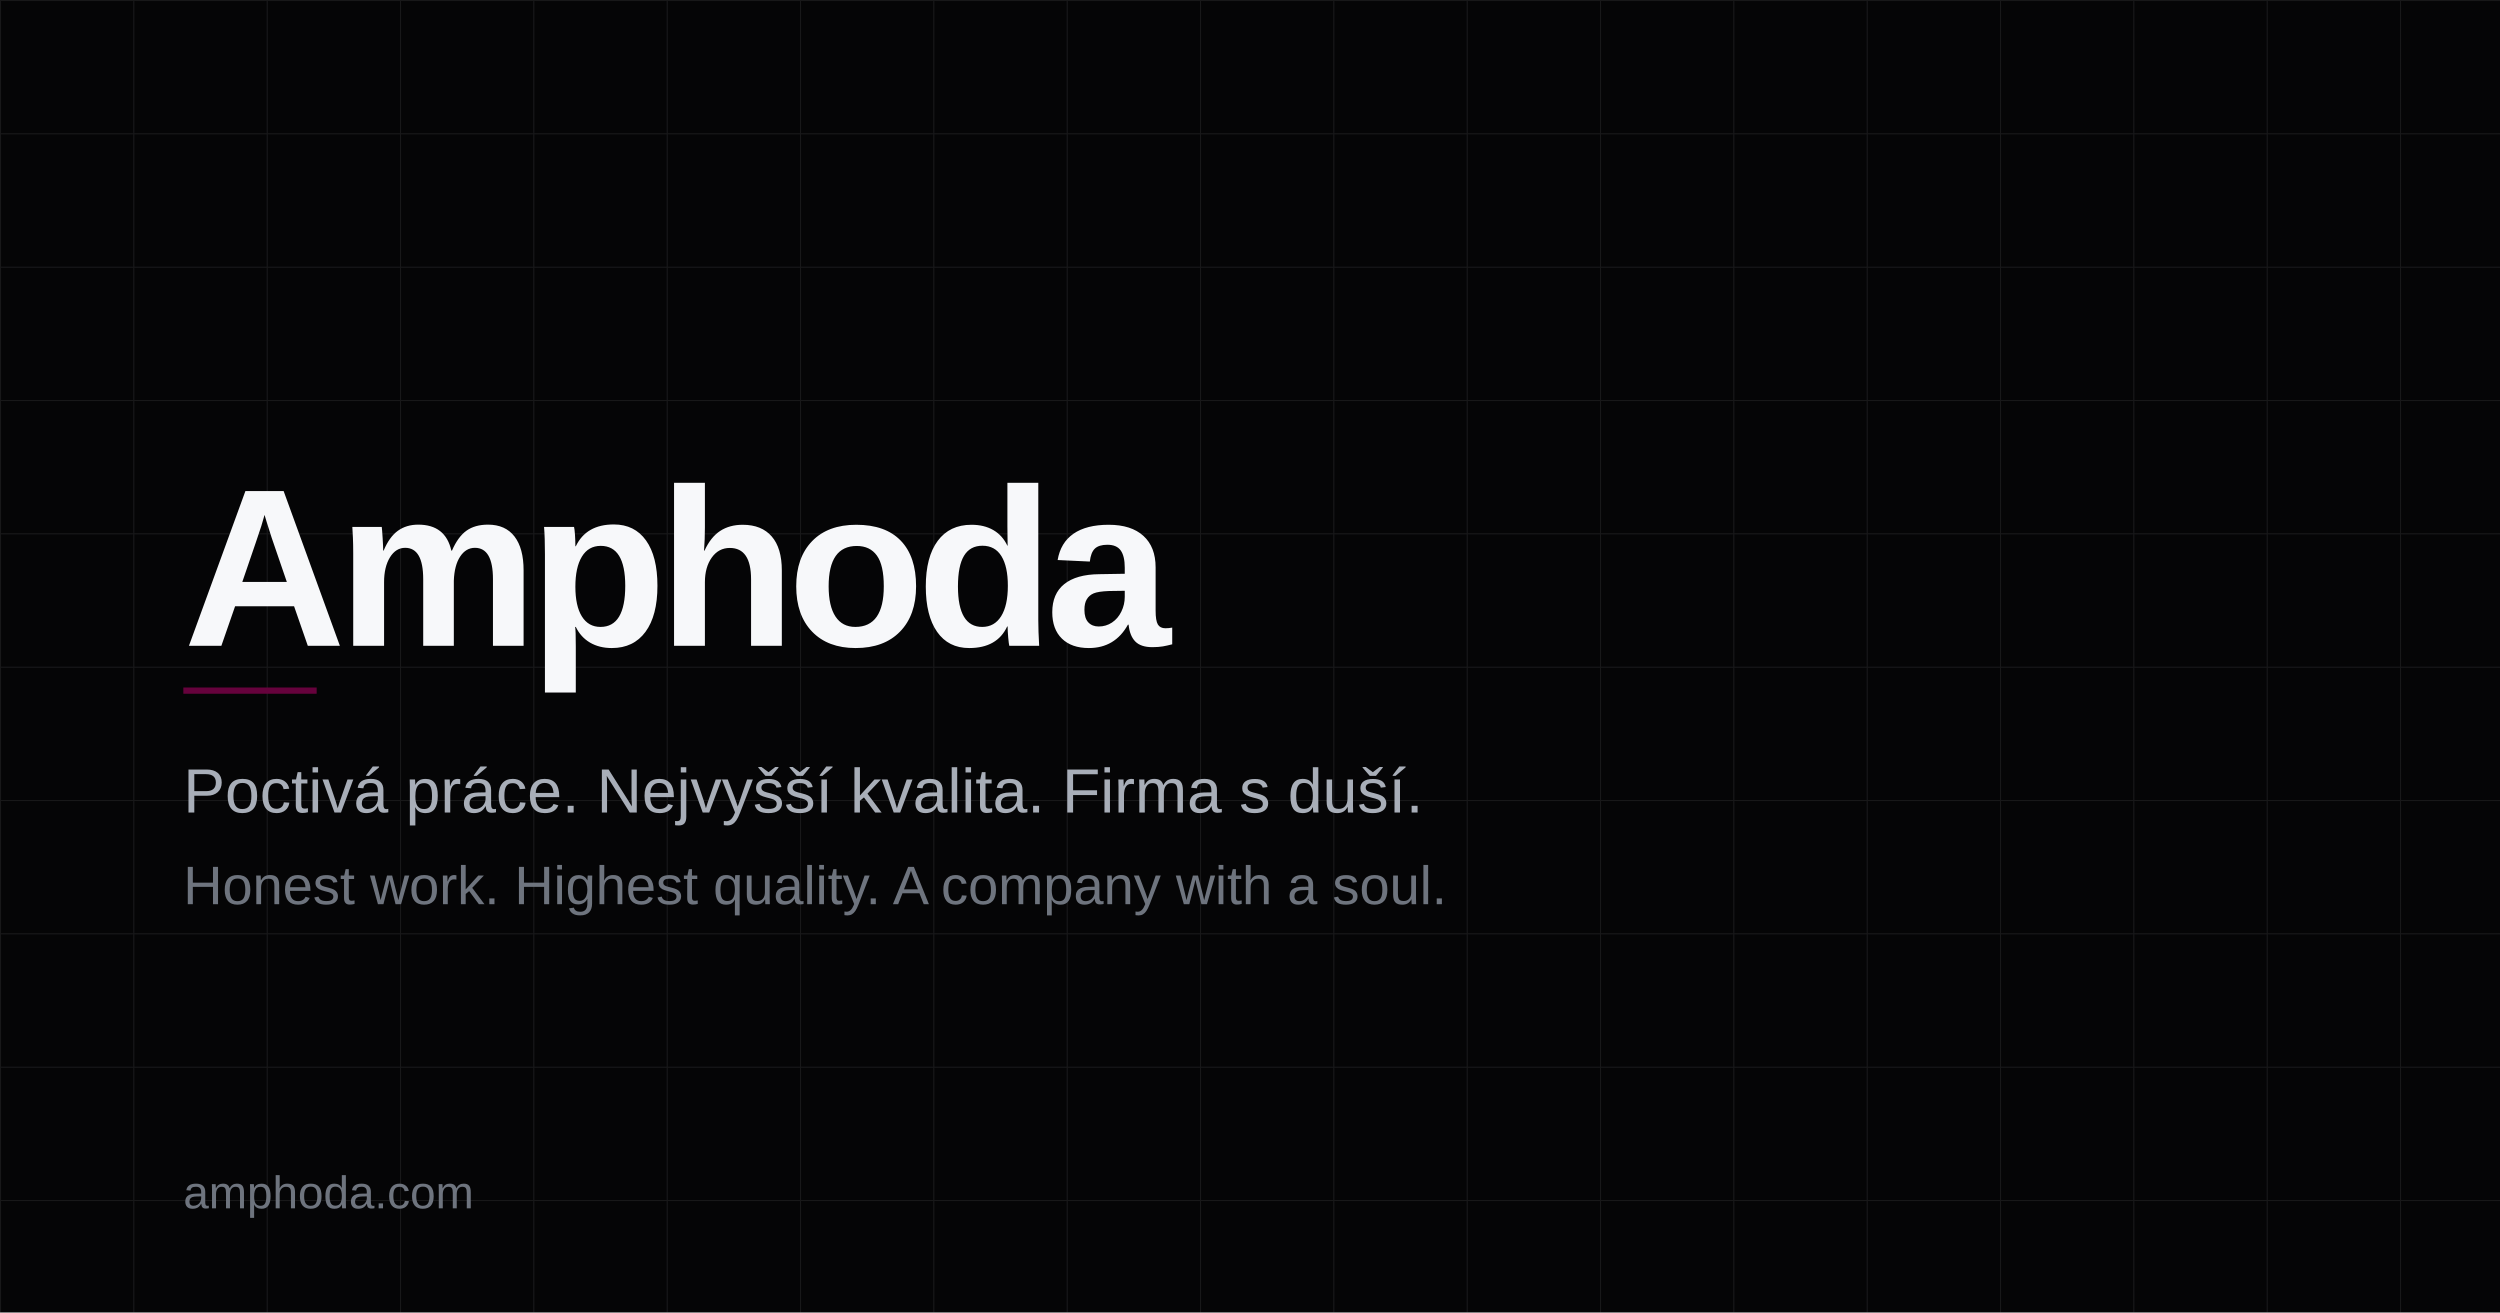
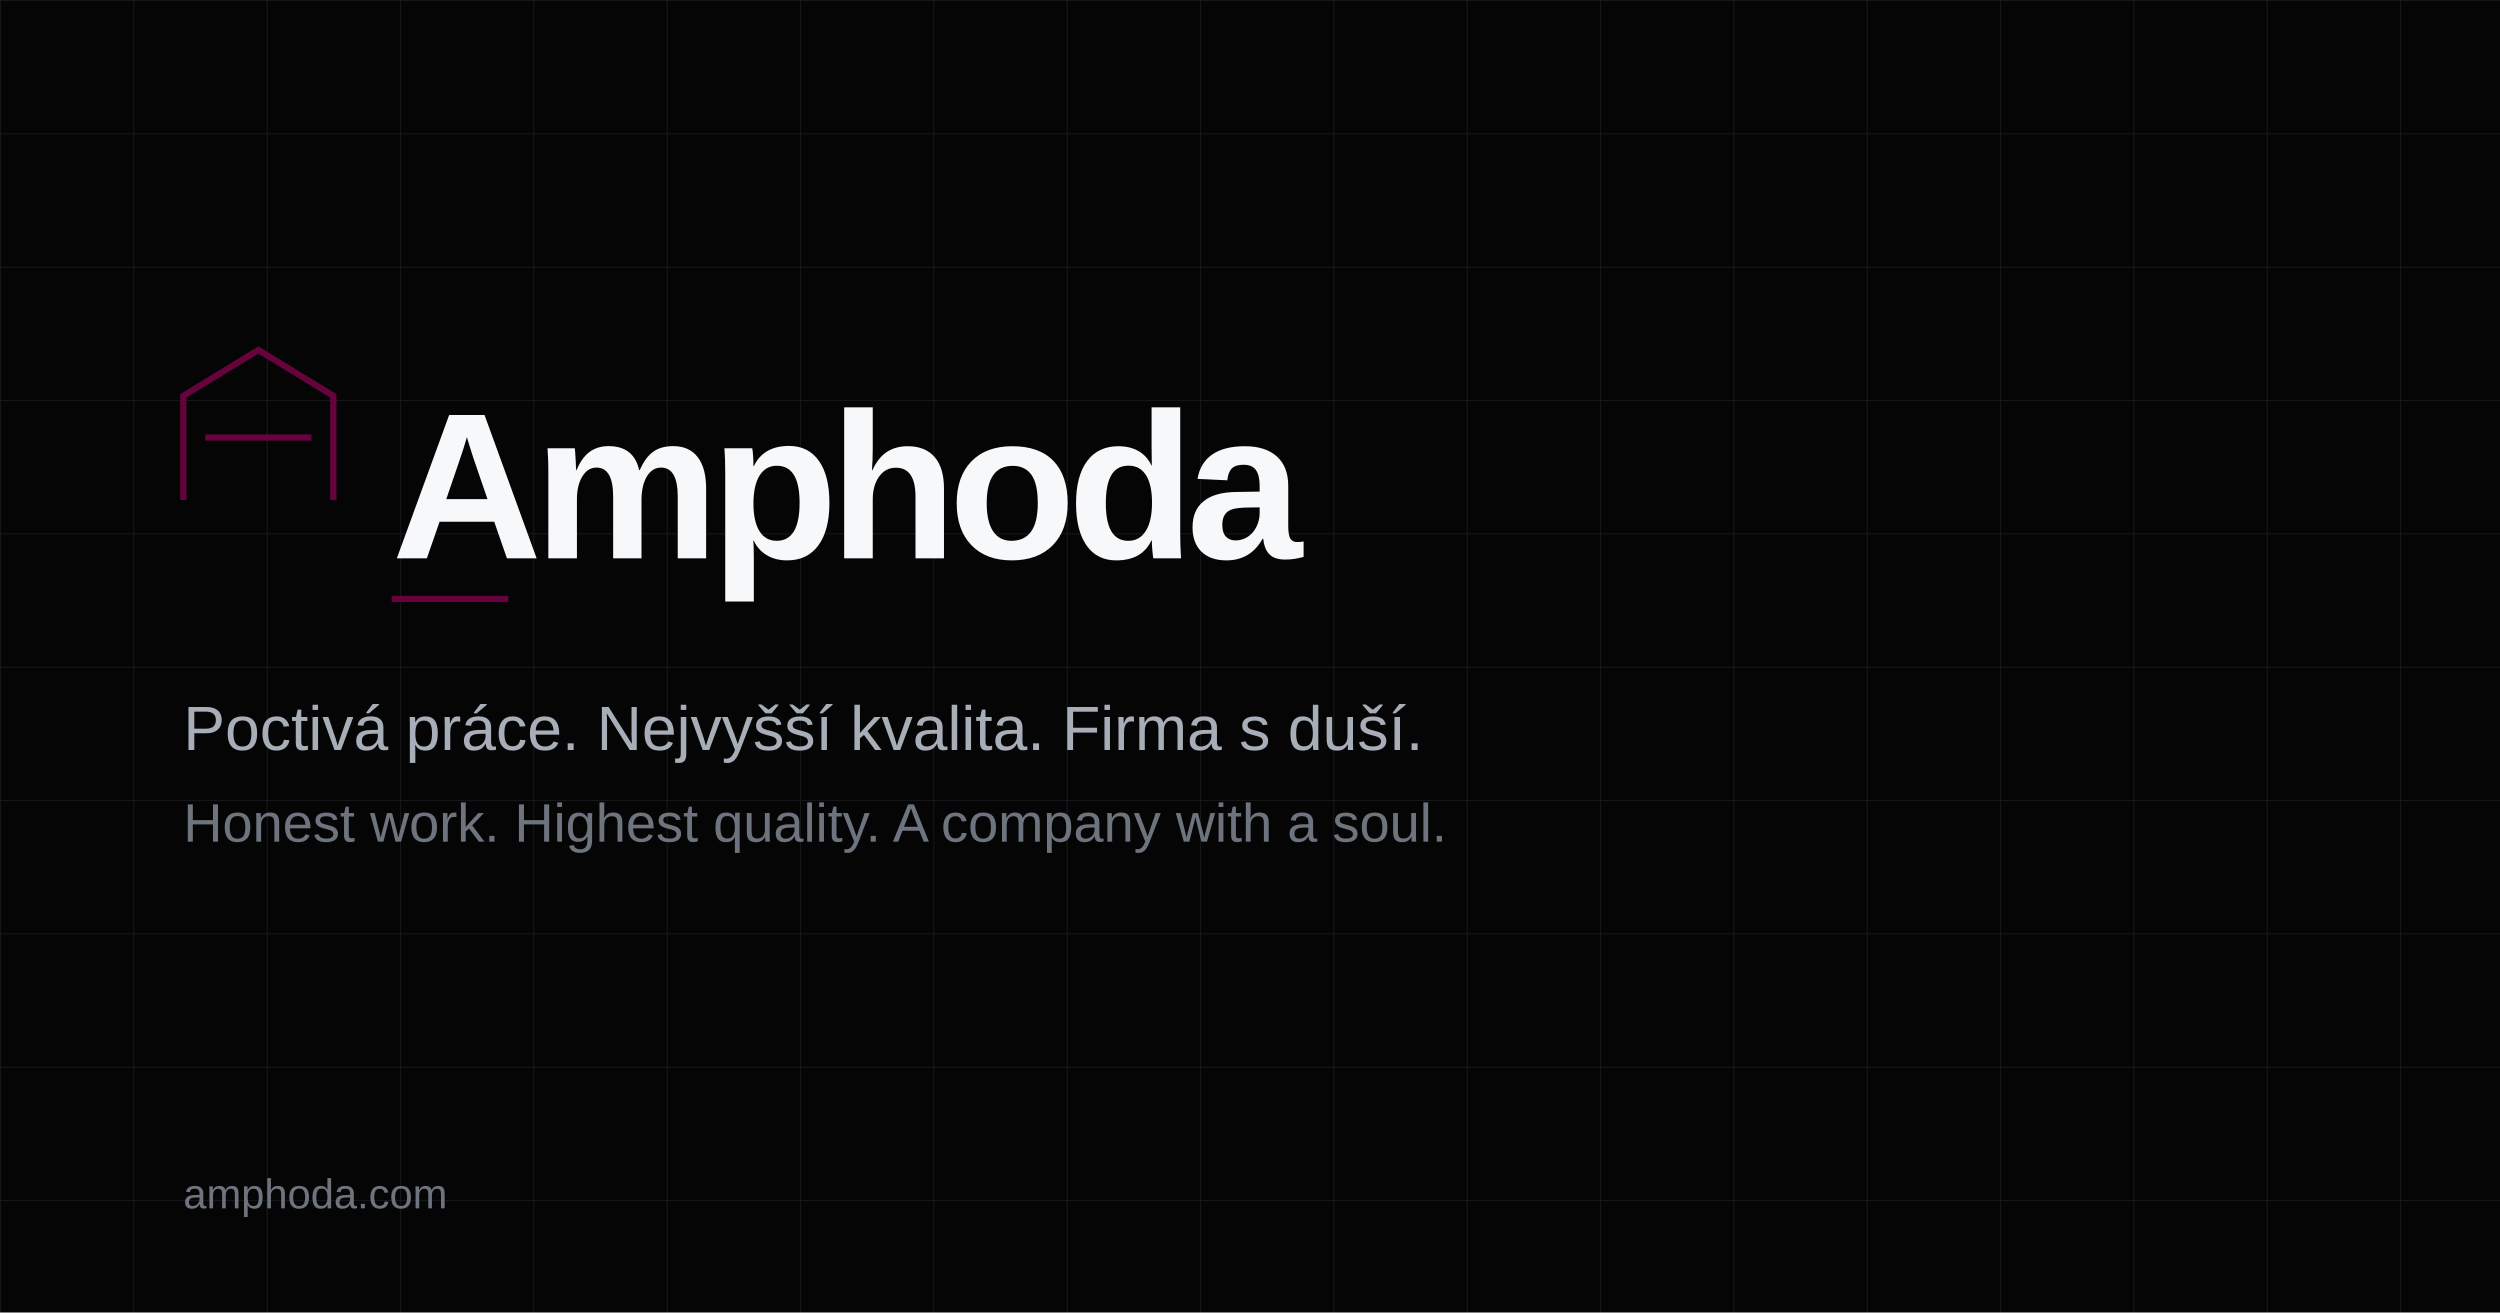
<svg xmlns="http://www.w3.org/2000/svg" width="1200" height="630" viewBox="0 0 1200 630" fill="none">
  <rect width="1200" height="630" fill="#050506" />
  <defs>
    <pattern id="grid" width="64" height="64" patternUnits="userSpaceOnUse">
-       <path d="M64 0H0V64" fill="none" stroke="#D6DCE6" stroke-opacity="0.09" stroke-width="1" />
+       <path d="M64 0H0V64" fill="none" stroke="#D6DCE6" stroke-opacity="0.08" stroke-width="1" />
    </pattern>
  </defs>
  <rect width="1200" height="630" fill="url(#grid)" />
-   <text x="88" y="310" fill="#F7F8FA" font-family="Syne, Liberation Sans, Arial, sans-serif" font-size="108" font-weight="700" letter-spacing="-4">Amphoda</text>
-   <rect x="88" y="330" width="64" height="3" fill="#66023C" />
-   <text x="88" y="390" fill="#A8AEB8" font-family="Outfit, Liberation Sans, Arial, sans-serif" font-size="30">Poctivá práce. Nejvyšší kvalita. Firma s duší.</text>
-   <text x="88" y="434" fill="#6E747E" font-family="Outfit, Liberation Sans, Arial, sans-serif" font-size="26">Honest work. Highest quality. A company with a soul.</text>
-   <text x="88" y="580" fill="#6E747E" font-family="Outfit, Liberation Sans, Arial, sans-serif" font-size="22">amphoda.com</text>
+   <g transform="translate(88 168)" stroke="#66023C" stroke-width="3" fill="none" stroke-linejoin="miter">
+     <path d="M0 72V22L36 0L72 22V72" />
+     <path d="M12 42H60" stroke-linecap="square" />
+   </g>
+   <text x="188" y="268" fill="#F7F8FA" font-family="Syne, Liberation Sans, Arial, sans-serif" font-size="100" font-weight="700" letter-spacing="-4">Amphoda</text>
+   <rect x="188" y="286" width="56" height="3" fill="#66023C" />
+   <text x="88" y="360" fill="#A8AEB8" font-family="Outfit, Liberation Sans, Arial, sans-serif" font-size="30">Poctivá práce. Nejvyšší kvalita. Firma s duší.</text>
+   <text x="88" y="404" fill="#6E747E" font-family="Outfit, Liberation Sans, Arial, sans-serif" font-size="26">Honest work. Highest quality. A company with a soul.</text>
+   <text x="88" y="580" fill="#6E747E" font-family="Outfit, Liberation Sans, Arial, sans-serif" font-size="20">amphoda.com</text>
</svg>
